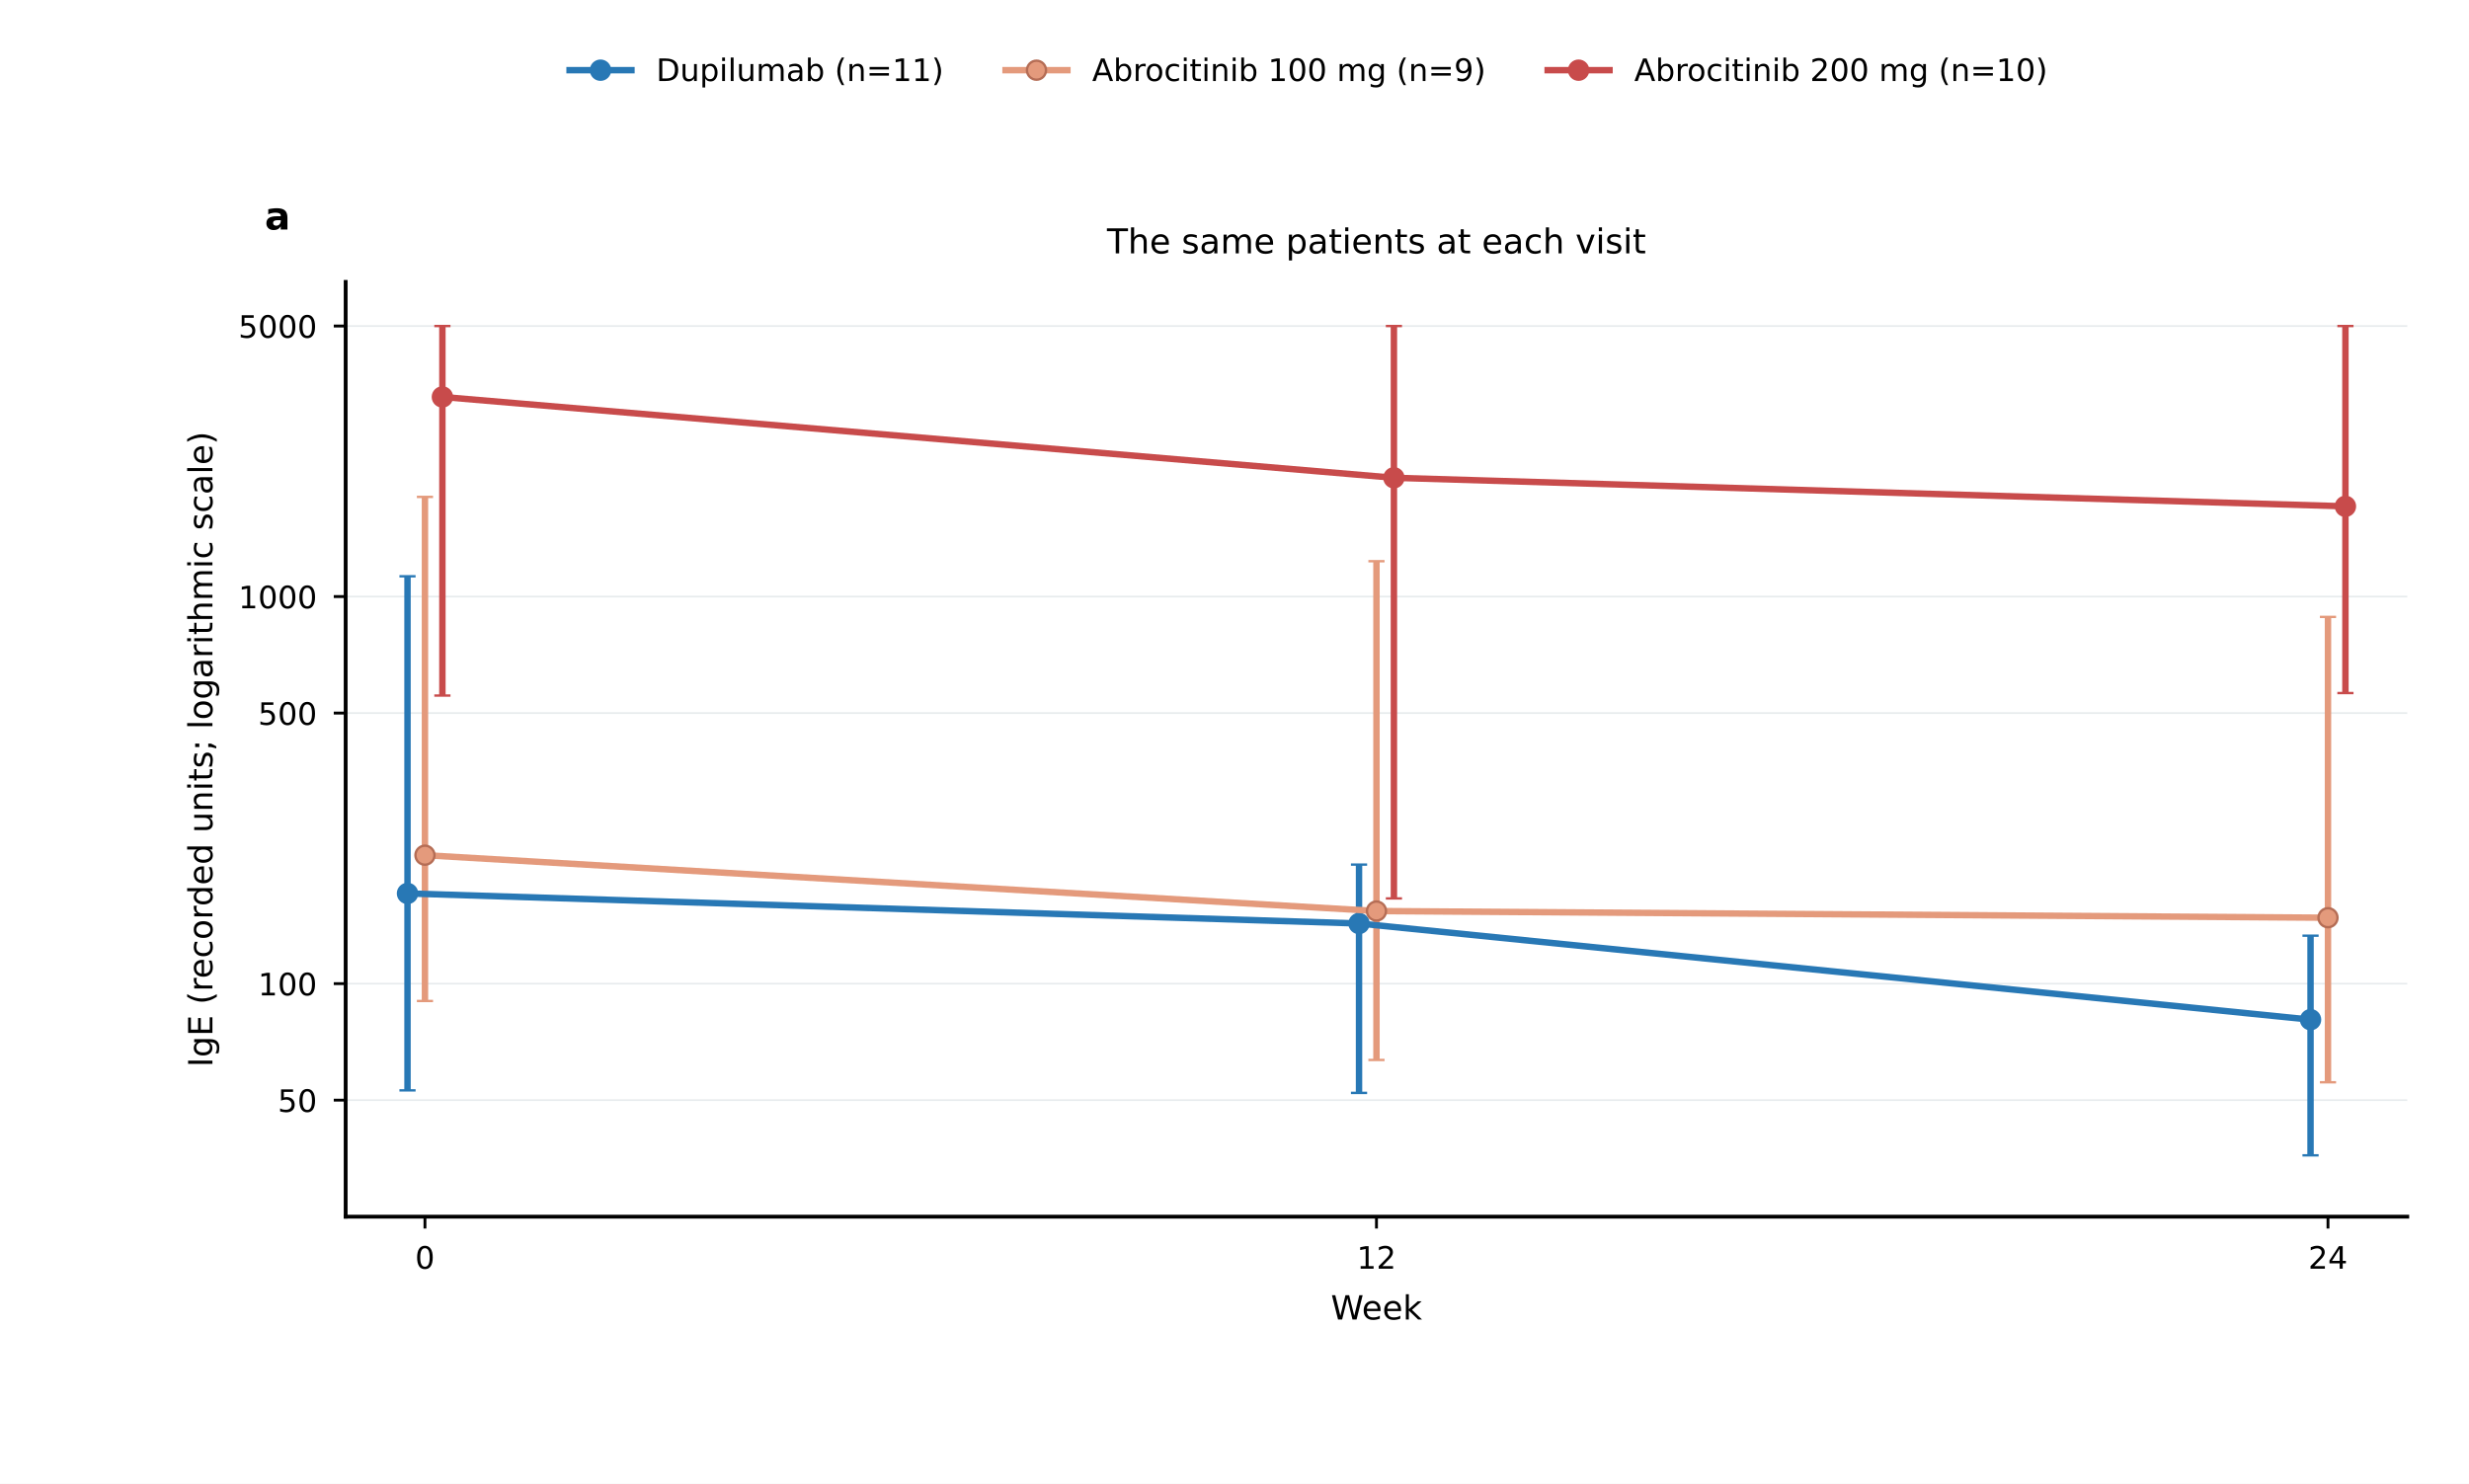
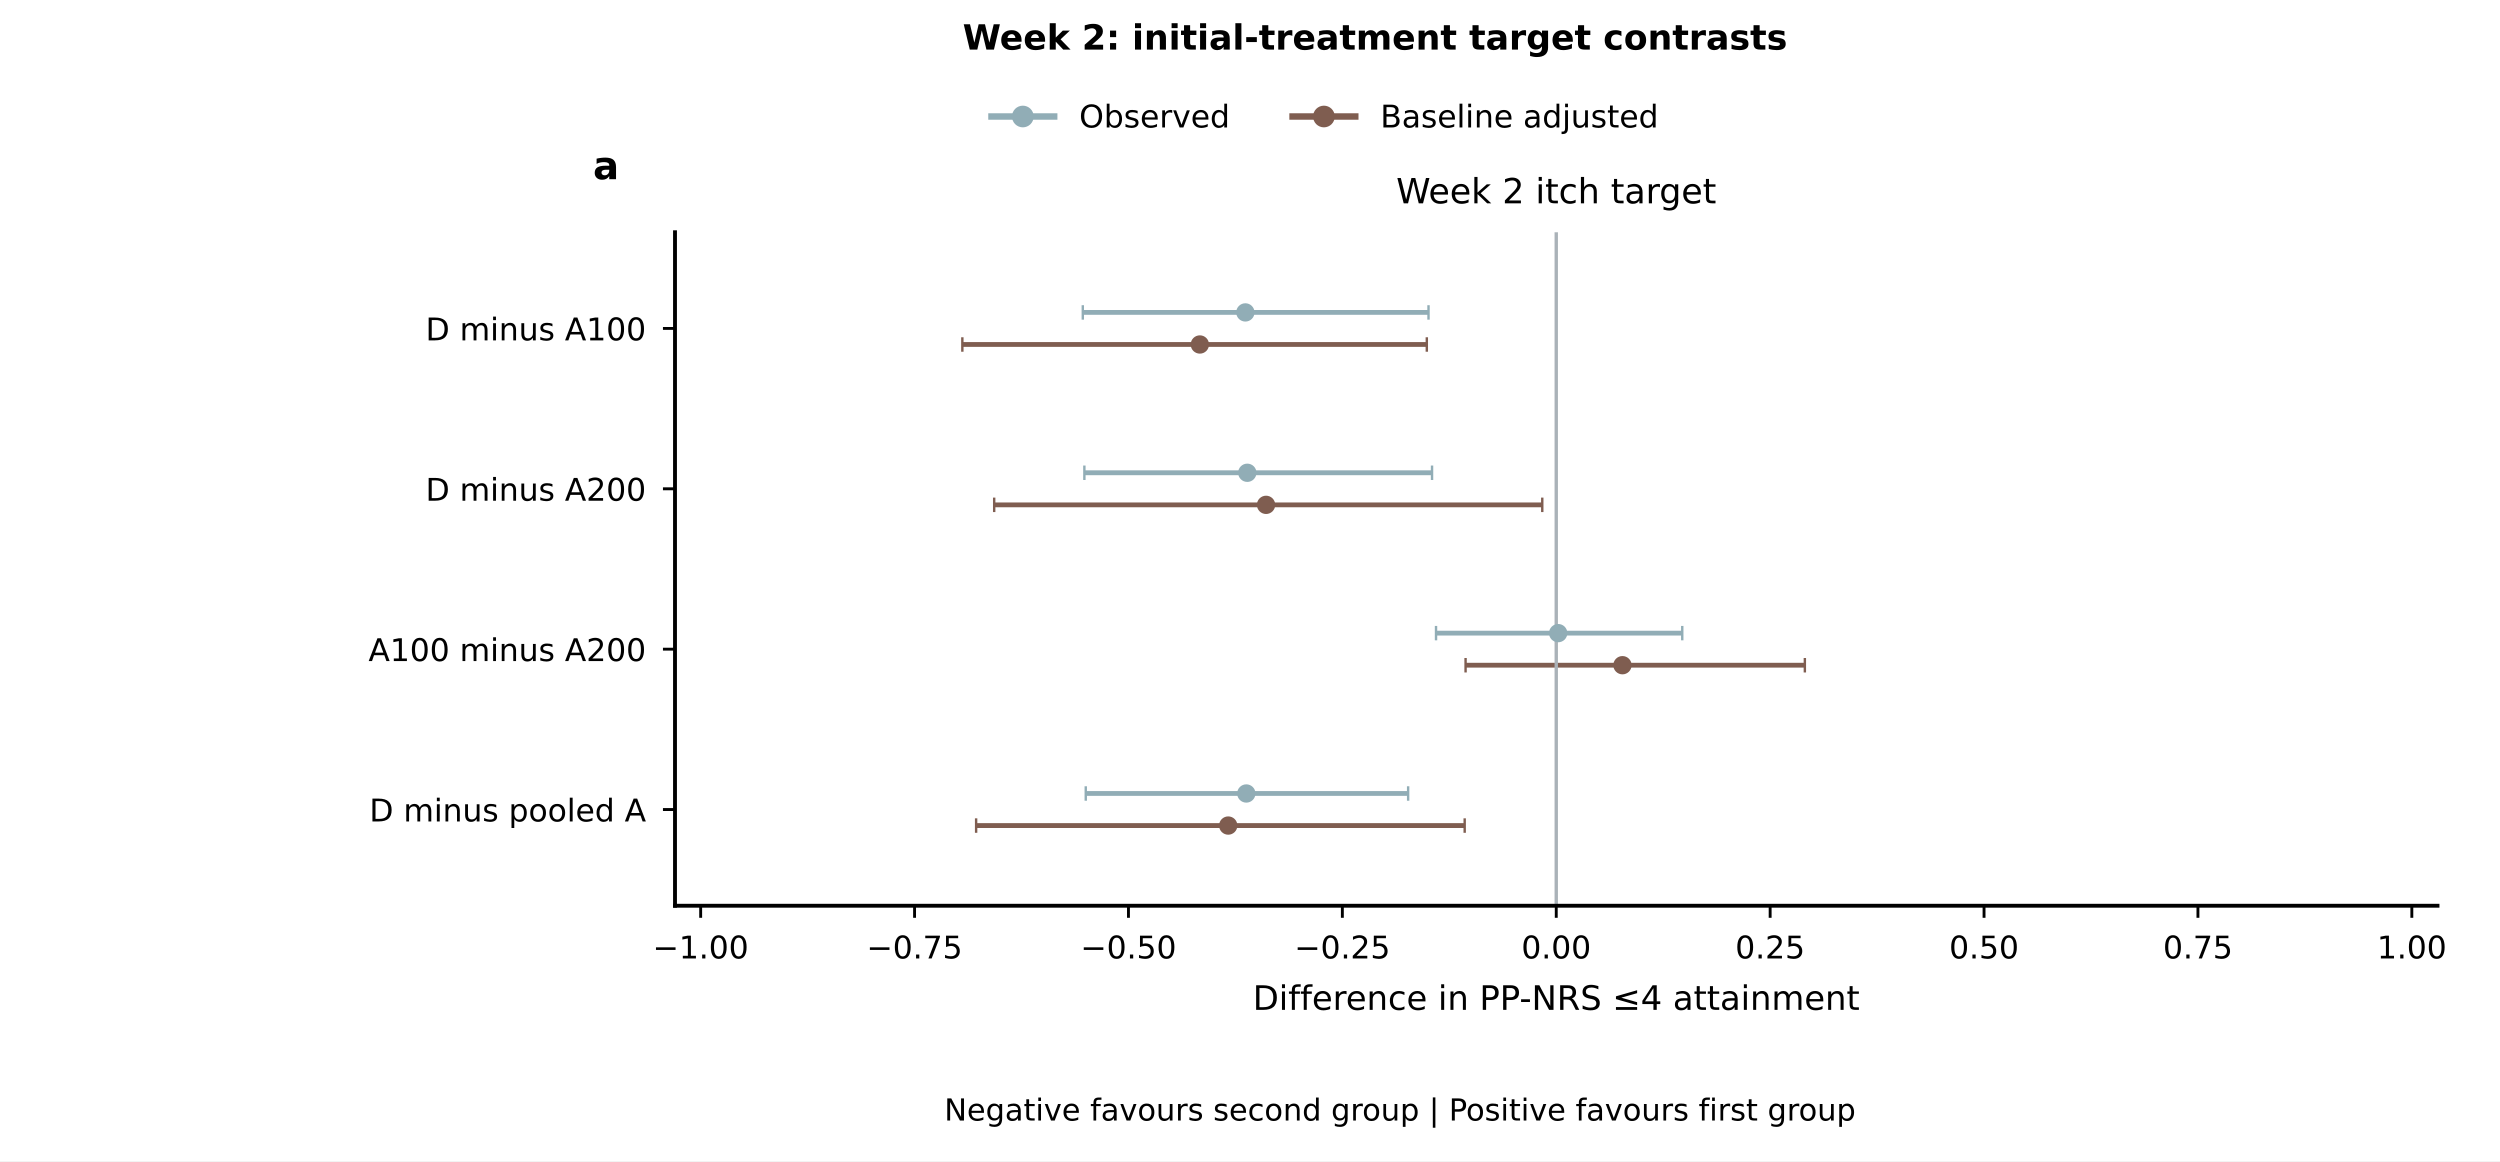
- <svg xmlns="http://www.w3.org/2000/svg" xmlns:xlink="http://www.w3.org/1999/xlink" width="518.74pt" height="311.811pt" viewBox="0 0 518.74 311.811" version="1.1">
+ <svg xmlns="http://www.w3.org/2000/svg" xmlns:xlink="http://www.w3.org/1999/xlink" width="518.74pt" height="240.945pt" viewBox="0 0 518.74 240.945" version="1.1">
  <defs>
    <style type="text/css">*{stroke-linejoin: round; stroke-linecap: butt}</style>
  </defs>
  <g id="figure_1">
    <g id="patch_1">
-       <path d="M 0 311.811  L 518.74 311.811  L 518.74 0  L 0 0  z " style="fill: #ffffff" />
+       <path d="M 0 240.945  L 518.74 240.945  L 518.74 0  L 0 0  z " style="fill: #ffffff" />
    </g>
    <g id="axes_1">
      <g id="patch_2">
-         <path d="M 72.624 255.685  L 505.772 255.685  L 505.772 59.244  L 72.624 59.244  z " style="fill: #ffffff" />
+         <path d="M 140.06 187.937  L 505.772 187.937  L 505.772 48.189  L 140.06 48.189  z " style="fill: #ffffff" />
      </g>
      <g id="matplotlib.axis_1">
        <g id="xtick_1">
          <g id="line2d_1">
            <defs>
              <path id="m03603845e8" d="M 0 0  L 0 2.5  " style="stroke: #000000; stroke-width: 0.6" />
            </defs>
            <g>
-               <use xlink:href="#m03603845e8" x="89.283" y="255.685" style="stroke: #000000; stroke-width: 0.6" />
+               <use xlink:href="#m03603845e8" x="145.386" y="187.937" style="stroke: #000000; stroke-width: 0.6" />
            </g>
          </g>
          <g id="text_1">
-             <text style="font: 6.5px 'DejaVu Sans'; text-anchor: middle" x="89.283" y="266.624" transform="rotate(-0 89.28316 266.624)">0</text>
+             <text style="font: 6.5px 'DejaVu Sans'; text-anchor: middle" x="145.386" y="198.876" transform="rotate(-0 145.3857 198.876)">−1.00</text>
          </g>
        </g>
        <g id="xtick_2">
          <g id="line2d_2">
            <g>
-               <use xlink:href="#m03603845e8" x="289.198" y="255.685" style="stroke: #000000; stroke-width: 0.6" />
+               <use xlink:href="#m03603845e8" x="189.768" y="187.937" style="stroke: #000000; stroke-width: 0.6" />
            </g>
          </g>
          <g id="text_2">
-             <text style="font: 6.5px 'DejaVu Sans'; text-anchor: middle" x="289.198" y="266.624" transform="rotate(-0 289.1976 266.624)">12</text>
+             <text style="font: 6.5px 'DejaVu Sans'; text-anchor: middle" x="189.768" y="198.876" transform="rotate(-0 189.7682 198.876)">−0.75</text>
          </g>
        </g>
        <g id="xtick_3">
          <g id="line2d_3">
            <g>
-               <use xlink:href="#m03603845e8" x="489.112" y="255.685" style="stroke: #000000; stroke-width: 0.6" />
+               <use xlink:href="#m03603845e8" x="234.151" y="187.937" style="stroke: #000000; stroke-width: 0.6" />
            </g>
          </g>
          <g id="text_3">
-             <text style="font: 6.5px 'DejaVu Sans'; text-anchor: middle" x="489.112" y="266.624" transform="rotate(-0 489.1121 266.624)">24</text>
-           </g>
-         </g>
-         <g id="text_4">
-           <text style="font: 7px 'DejaVu Sans'; text-anchor: middle" x="289.198" y="277.295" transform="rotate(-0 289.1976 277.2947)">Week</text>
+             <text style="font: 6.5px 'DejaVu Sans'; text-anchor: middle" x="234.151" y="198.876" transform="rotate(-0 234.1507 198.876)">−0.50</text>
+           </g>
+         </g>
+         <g id="xtick_4">
+           <g id="line2d_4">
+             <g>
+               <use xlink:href="#m03603845e8" x="278.533" y="187.937" style="stroke: #000000; stroke-width: 0.6" />
+             </g>
+           </g>
+           <g id="text_4">
+             <text style="font: 6.5px 'DejaVu Sans'; text-anchor: middle" x="278.533" y="198.876" transform="rotate(-0 278.5332 198.876)">−0.25</text>
+           </g>
+         </g>
+         <g id="xtick_5">
+           <g id="line2d_5">
+             <g>
+               <use xlink:href="#m03603845e8" x="322.916" y="187.937" style="stroke: #000000; stroke-width: 0.6" />
+             </g>
+           </g>
+           <g id="text_5">
+             <text style="font: 6.5px 'DejaVu Sans'; text-anchor: middle" x="322.916" y="198.876" transform="rotate(-0 322.9157 198.876)">0.00</text>
+           </g>
+         </g>
+         <g id="xtick_6">
+           <g id="line2d_6">
+             <g>
+               <use xlink:href="#m03603845e8" x="367.298" y="187.937" style="stroke: #000000; stroke-width: 0.6" />
+             </g>
+           </g>
+           <g id="text_6">
+             <text style="font: 6.5px 'DejaVu Sans'; text-anchor: middle" x="367.298" y="198.876" transform="rotate(-0 367.2982 198.876)">0.25</text>
+           </g>
+         </g>
+         <g id="xtick_7">
+           <g id="line2d_7">
+             <g>
+               <use xlink:href="#m03603845e8" x="411.681" y="187.937" style="stroke: #000000; stroke-width: 0.6" />
+             </g>
+           </g>
+           <g id="text_7">
+             <text style="font: 6.5px 'DejaVu Sans'; text-anchor: middle" x="411.681" y="198.876" transform="rotate(-0 411.6808 198.876)">0.50</text>
+           </g>
+         </g>
+         <g id="xtick_8">
+           <g id="line2d_8">
+             <g>
+               <use xlink:href="#m03603845e8" x="456.063" y="187.937" style="stroke: #000000; stroke-width: 0.6" />
+             </g>
+           </g>
+           <g id="text_8">
+             <text style="font: 6.5px 'DejaVu Sans'; text-anchor: middle" x="456.063" y="198.876" transform="rotate(-0 456.0633 198.876)">0.75</text>
+           </g>
+         </g>
+         <g id="xtick_9">
+           <g id="line2d_9">
+             <g>
+               <use xlink:href="#m03603845e8" x="500.446" y="187.937" style="stroke: #000000; stroke-width: 0.6" />
+             </g>
+           </g>
+           <g id="text_9">
+             <text style="font: 6.5px 'DejaVu Sans'; text-anchor: middle" x="500.446" y="198.876" transform="rotate(-0 500.4458 198.876)">1.00</text>
+           </g>
+         </g>
+         <g id="text_10">
+           <text style="font: 7px 'DejaVu Sans'; text-anchor: middle" x="322.916" y="209.547" transform="rotate(-0 322.9157 209.5467)">Difference in PP-NRS ≤4 attainment</text>
        </g>
      </g>
      <g id="matplotlib.axis_2">
        <g id="ytick_1">
-           <g id="line2d_4">
-             <path d="M 72.624 231.198  L 505.772 231.198  " clip-path="url(#p420e990ee0)" style="fill: none; stroke: #e7ebed; stroke-width: 0.35; stroke-linecap: square" />
-           </g>
-           <g id="line2d_5">
+           <g id="line2d_10">
            <defs>
              <path id="m596a299bee" d="M 0 0  L -2.5 0  " style="stroke: #000000; stroke-width: 0.6" />
            </defs>
            <g>
-               <use xlink:href="#m596a299bee" x="72.624" y="231.198" style="stroke: #000000; stroke-width: 0.6" />
-             </g>
-           </g>
-           <g id="text_5">
-             <text style="font: 6.5px 'DejaVu Sans'; text-anchor: end" x="66.624" y="233.668" transform="rotate(-0 66.62362 233.6679)">50</text>
+               <use xlink:href="#m596a299bee" x="140.06" y="68.153" style="stroke: #000000; stroke-width: 0.6" />
+             </g>
+           </g>
+           <g id="text_11">
+             <text style="font: 6.5px 'DejaVu Sans'; text-anchor: end" x="134.06" y="70.622" transform="rotate(-0 134.0598 70.62247)">D minus A100</text>
          </g>
        </g>
        <g id="ytick_2">
-           <g id="line2d_6">
-             <path d="M 72.624 206.712  L 505.772 206.712  " clip-path="url(#p420e990ee0)" style="fill: none; stroke: #e7ebed; stroke-width: 0.35; stroke-linecap: square" />
-           </g>
-           <g id="line2d_7">
-             <g>
-               <use xlink:href="#m596a299bee" x="72.624" y="206.712" style="stroke: #000000; stroke-width: 0.6" />
-             </g>
-           </g>
-           <g id="text_6">
-             <text style="font: 6.5px 'DejaVu Sans'; text-anchor: end" x="66.624" y="209.181" transform="rotate(-0 66.62362 209.1812)">100</text>
+           <g id="line2d_11">
+             <g>
+               <use xlink:href="#m596a299bee" x="140.06" y="101.426" style="stroke: #000000; stroke-width: 0.6" />
+             </g>
+           </g>
+           <g id="text_12">
+             <text style="font: 6.5px 'DejaVu Sans'; text-anchor: end" x="134.06" y="103.896" transform="rotate(-0 134.0598 103.8958)">D minus A200</text>
          </g>
        </g>
        <g id="ytick_3">
-           <g id="line2d_8">
-             <path d="M 72.624 149.855  L 505.772 149.855  " clip-path="url(#p420e990ee0)" style="fill: none; stroke: #e7ebed; stroke-width: 0.35; stroke-linecap: square" />
-           </g>
-           <g id="line2d_9">
-             <g>
-               <use xlink:href="#m596a299bee" x="72.624" y="149.855" style="stroke: #000000; stroke-width: 0.6" />
-             </g>
-           </g>
-           <g id="text_7">
-             <text style="font: 6.5px 'DejaVu Sans'; text-anchor: end" x="66.624" y="152.325" transform="rotate(-0 66.62362 152.325)">500</text>
+           <g id="line2d_12">
+             <g>
+               <use xlink:href="#m596a299bee" x="140.06" y="134.7" style="stroke: #000000; stroke-width: 0.6" />
+             </g>
+           </g>
+           <g id="text_13">
+             <text style="font: 6.5px 'DejaVu Sans'; text-anchor: end" x="134.06" y="137.169" transform="rotate(-0 134.0598 137.1692)">A100 minus A200</text>
          </g>
        </g>
        <g id="ytick_4">
-           <g id="line2d_10">
-             <path d="M 72.624 125.369  L 505.772 125.369  " clip-path="url(#p420e990ee0)" style="fill: none; stroke: #e7ebed; stroke-width: 0.35; stroke-linecap: square" />
-           </g>
-           <g id="line2d_11">
-             <g>
-               <use xlink:href="#m596a299bee" x="72.624" y="125.369" style="stroke: #000000; stroke-width: 0.6" />
-             </g>
-           </g>
-           <g id="text_8">
-             <text style="font: 6.5px 'DejaVu Sans'; text-anchor: end" x="66.624" y="127.838" transform="rotate(-0 66.62362 127.8383)">1000</text>
-           </g>
-         </g>
-         <g id="ytick_5">
-           <g id="line2d_12">
-             <path d="M 72.624 68.513  L 505.772 68.513  " clip-path="url(#p420e990ee0)" style="fill: none; stroke: #e7ebed; stroke-width: 0.35; stroke-linecap: square" />
-           </g>
          <g id="line2d_13">
            <g>
-               <use xlink:href="#m596a299bee" x="72.624" y="68.513" style="stroke: #000000; stroke-width: 0.6" />
-             </g>
-           </g>
-           <g id="text_9">
-             <text style="font: 6.5px 'DejaVu Sans'; text-anchor: end" x="66.624" y="70.982" transform="rotate(-0 66.62362 70.98207)">5000</text>
-           </g>
-         </g>
-         <g id="text_10">
-           <text style="font: 7px 'DejaVu Sans'; text-anchor: middle" x="44.625" y="157.465" transform="rotate(-90 44.62534 157.4646)">IgE (recorded units; logarithmic scale)</text>
+               <use xlink:href="#m596a299bee" x="140.06" y="167.973" style="stroke: #000000; stroke-width: 0.6" />
+             </g>
+           </g>
+           <g id="text_14">
+             <text style="font: 6.5px 'DejaVu Sans'; text-anchor: end" x="134.06" y="170.442" transform="rotate(-0 134.0598 170.4425)">D minus pooled A</text>
+           </g>
        </g>
      </g>
      <g id="LineCollection_1">
-         <path d="M 85.618 229.14  L 85.618 121.114  " clip-path="url(#p420e990ee0)" style="fill: none; stroke: #2878b5; stroke-width: 1.35" />
-         <path d="M 285.533 229.677  L 285.533 181.699  " clip-path="url(#p420e990ee0)" style="fill: none; stroke: #2878b5; stroke-width: 1.35" />
-         <path d="M 485.447 242.803  L 485.447 196.637  " clip-path="url(#p420e990ee0)" style="fill: none; stroke: #2878b5; stroke-width: 1.35" />
+         <path d="M 224.677 64.826  L 296.412 64.826  " clip-path="url(#pd90a812d40)" style="fill: none; stroke: #91adb6" />
+         <path d="M 225.003 98.099  L 297.143 98.099  " clip-path="url(#pd90a812d40)" style="fill: none; stroke: #91adb6" />
+         <path d="M 297.969 131.372  L 349.06 131.372  " clip-path="url(#pd90a812d40)" style="fill: none; stroke: #91adb6" />
+         <path d="M 225.291 164.646  L 292.183 164.646  " clip-path="url(#pd90a812d40)" style="fill: none; stroke: #91adb6" />
      </g>
      <g id="line2d_14">
        <defs>
-           <path id="m4b590bf9fd" d="M 1.7 0  L -1.7 -0  " style="stroke: #2878b5; stroke-width: 0.5" />
-         </defs>
-         <g clip-path="url(#p420e990ee0)">
-           <use xlink:href="#m4b590bf9fd" x="85.618" y="229.14" style="fill: #2878b5; stroke: #2878b5; stroke-width: 0.5" />
-           <use xlink:href="#m4b590bf9fd" x="285.533" y="229.677" style="fill: #2878b5; stroke: #2878b5; stroke-width: 0.5" />
-           <use xlink:href="#m4b590bf9fd" x="485.447" y="242.803" style="fill: #2878b5; stroke: #2878b5; stroke-width: 0.5" />
+           <path id="me60e725aa7" d="M 0 1.5  L 0 -1.5  " style="stroke: #91adb6; stroke-width: 0.5" />
+         </defs>
+         <g clip-path="url(#pd90a812d40)">
+           <use xlink:href="#me60e725aa7" x="224.677" y="64.826" style="fill: #91adb6; stroke: #91adb6; stroke-width: 0.5" />
+           <use xlink:href="#me60e725aa7" x="225.003" y="98.099" style="fill: #91adb6; stroke: #91adb6; stroke-width: 0.5" />
+           <use xlink:href="#me60e725aa7" x="297.969" y="131.372" style="fill: #91adb6; stroke: #91adb6; stroke-width: 0.5" />
+           <use xlink:href="#me60e725aa7" x="225.291" y="164.646" style="fill: #91adb6; stroke: #91adb6; stroke-width: 0.5" />
        </g>
      </g>
      <g id="line2d_15">
-         <g clip-path="url(#p420e990ee0)">
-           <use xlink:href="#m4b590bf9fd" x="85.618" y="121.114" style="fill: #2878b5; stroke: #2878b5; stroke-width: 0.5" />
-           <use xlink:href="#m4b590bf9fd" x="285.533" y="181.699" style="fill: #2878b5; stroke: #2878b5; stroke-width: 0.5" />
-           <use xlink:href="#m4b590bf9fd" x="485.447" y="196.637" style="fill: #2878b5; stroke: #2878b5; stroke-width: 0.5" />
+         <g clip-path="url(#pd90a812d40)">
+           <use xlink:href="#me60e725aa7" x="296.412" y="64.826" style="fill: #91adb6; stroke: #91adb6; stroke-width: 0.5" />
+           <use xlink:href="#me60e725aa7" x="297.143" y="98.099" style="fill: #91adb6; stroke: #91adb6; stroke-width: 0.5" />
+           <use xlink:href="#me60e725aa7" x="349.06" y="131.372" style="fill: #91adb6; stroke: #91adb6; stroke-width: 0.5" />
+           <use xlink:href="#me60e725aa7" x="292.183" y="164.646" style="fill: #91adb6; stroke: #91adb6; stroke-width: 0.5" />
        </g>
      </g>
      <g id="LineCollection_2">
-         <path d="M 89.283 210.355  L 89.283 104.428  " clip-path="url(#p420e990ee0)" style="fill: none; stroke: #e49a7c; stroke-width: 1.35" />
-         <path d="M 289.198 222.755  L 289.198 117.941  " clip-path="url(#p420e990ee0)" style="fill: none; stroke: #e49a7c; stroke-width: 1.35" />
-         <path d="M 489.112 227.448  L 489.112 129.645  " clip-path="url(#p420e990ee0)" style="fill: none; stroke: #e49a7c; stroke-width: 1.35" />
+         <path d="M 199.683 71.48  L 296.059 71.48  " clip-path="url(#pd90a812d40)" style="fill: none; stroke: #7f5d50" />
+         <path d="M 206.29 104.754  L 320.014 104.754  " clip-path="url(#pd90a812d40)" style="fill: none; stroke: #7f5d50" />
+         <path d="M 304.102 138.027  L 374.5 138.027  " clip-path="url(#pd90a812d40)" style="fill: none; stroke: #7f5d50" />
+         <path d="M 202.542 171.3  L 303.917 171.3  " clip-path="url(#pd90a812d40)" style="fill: none; stroke: #7f5d50" />
      </g>
      <g id="line2d_16">
        <defs>
-           <path id="m3284f5ea39" d="M 1.7 0  L -1.7 -0  " style="stroke: #e49a7c; stroke-width: 0.5" />
-         </defs>
-         <g clip-path="url(#p420e990ee0)">
-           <use xlink:href="#m3284f5ea39" x="89.283" y="210.355" style="fill: #e49a7c; stroke: #e49a7c; stroke-width: 0.5" />
-           <use xlink:href="#m3284f5ea39" x="289.198" y="222.755" style="fill: #e49a7c; stroke: #e49a7c; stroke-width: 0.5" />
-           <use xlink:href="#m3284f5ea39" x="489.112" y="227.448" style="fill: #e49a7c; stroke: #e49a7c; stroke-width: 0.5" />
+           <path id="mb869e8af3e" d="M 0 1.5  L 0 -1.5  " style="stroke: #7f5d50; stroke-width: 0.5" />
+         </defs>
+         <g clip-path="url(#pd90a812d40)">
+           <use xlink:href="#mb869e8af3e" x="199.683" y="71.48" style="fill: #7f5d50; stroke: #7f5d50; stroke-width: 0.5" />
+           <use xlink:href="#mb869e8af3e" x="206.29" y="104.754" style="fill: #7f5d50; stroke: #7f5d50; stroke-width: 0.5" />
+           <use xlink:href="#mb869e8af3e" x="304.102" y="138.027" style="fill: #7f5d50; stroke: #7f5d50; stroke-width: 0.5" />
+           <use xlink:href="#mb869e8af3e" x="202.542" y="171.3" style="fill: #7f5d50; stroke: #7f5d50; stroke-width: 0.5" />
        </g>
      </g>
      <g id="line2d_17">
-         <g clip-path="url(#p420e990ee0)">
-           <use xlink:href="#m3284f5ea39" x="89.283" y="104.428" style="fill: #e49a7c; stroke: #e49a7c; stroke-width: 0.5" />
-           <use xlink:href="#m3284f5ea39" x="289.198" y="117.941" style="fill: #e49a7c; stroke: #e49a7c; stroke-width: 0.5" />
-           <use xlink:href="#m3284f5ea39" x="489.112" y="129.645" style="fill: #e49a7c; stroke: #e49a7c; stroke-width: 0.5" />
-         </g>
-       </g>
-       <g id="LineCollection_3">
-         <path d="M 92.948 146.169  L 92.948 68.513  " clip-path="url(#p420e990ee0)" style="fill: none; stroke: #c84b4b; stroke-width: 1.35" />
-         <path d="M 292.863 188.808  L 292.863 68.513  " clip-path="url(#p420e990ee0)" style="fill: none; stroke: #c84b4b; stroke-width: 1.35" />
-         <path d="M 492.777 145.654  L 492.777 68.513  " clip-path="url(#p420e990ee0)" style="fill: none; stroke: #c84b4b; stroke-width: 1.35" />
+         <g clip-path="url(#pd90a812d40)">
+           <use xlink:href="#mb869e8af3e" x="296.059" y="71.48" style="fill: #7f5d50; stroke: #7f5d50; stroke-width: 0.5" />
+           <use xlink:href="#mb869e8af3e" x="320.014" y="104.754" style="fill: #7f5d50; stroke: #7f5d50; stroke-width: 0.5" />
+           <use xlink:href="#mb869e8af3e" x="374.5" y="138.027" style="fill: #7f5d50; stroke: #7f5d50; stroke-width: 0.5" />
+           <use xlink:href="#mb869e8af3e" x="303.917" y="171.3" style="fill: #7f5d50; stroke: #7f5d50; stroke-width: 0.5" />
+         </g>
      </g>
      <g id="line2d_18">
-         <defs>
-           <path id="m96cfd0d6cc" d="M 1.7 0  L -1.7 -0  " style="stroke: #c84b4b; stroke-width: 0.5" />
-         </defs>
-         <g clip-path="url(#p420e990ee0)">
-           <use xlink:href="#m96cfd0d6cc" x="92.948" y="146.169" style="fill: #c84b4b; stroke: #c84b4b; stroke-width: 0.5" />
-           <use xlink:href="#m96cfd0d6cc" x="292.863" y="188.808" style="fill: #c84b4b; stroke: #c84b4b; stroke-width: 0.5" />
-           <use xlink:href="#m96cfd0d6cc" x="492.777" y="145.654" style="fill: #c84b4b; stroke: #c84b4b; stroke-width: 0.5" />
-         </g>
+         <path d="M 322.916 187.937  L 322.916 48.189  " clip-path="url(#pd90a812d40)" style="fill: none; stroke: #aab2b8; stroke-width: 0.7; stroke-linecap: square" />
      </g>
      <g id="line2d_19">
-         <g clip-path="url(#p420e990ee0)">
-           <use xlink:href="#m96cfd0d6cc" x="92.948" y="68.513" style="fill: #c84b4b; stroke: #c84b4b; stroke-width: 0.5" />
-           <use xlink:href="#m96cfd0d6cc" x="292.863" y="68.513" style="fill: #c84b4b; stroke: #c84b4b; stroke-width: 0.5" />
-           <use xlink:href="#m96cfd0d6cc" x="492.777" y="68.513" style="fill: #c84b4b; stroke: #c84b4b; stroke-width: 0.5" />
+         <defs>
+           <path id="m3d66899988" d="M 0 1.65  C 0.438 1.65 0.857 1.476 1.167 1.167  C 1.476 0.857 1.65 0.438 1.65 0  C 1.65 -0.438 1.476 -0.857 1.167 -1.167  C 0.857 -1.476 0.438 -1.65 0 -1.65  C -0.438 -1.65 -0.857 -1.476 -1.167 -1.167  C -1.476 -0.857 -1.65 -0.438 -1.65 0  C -1.65 0.438 -1.476 0.857 -1.167 1.167  C -0.857 1.476 -0.438 1.65 0 1.65  z " style="stroke: #91adb6; stroke-width: 0.5" />
+         </defs>
+         <g clip-path="url(#pd90a812d40)">
+           <use xlink:href="#m3d66899988" x="258.408" y="64.826" style="fill: #91adb6; stroke: #91adb6; stroke-width: 0.5" />
+           <use xlink:href="#m3d66899988" x="258.808" y="98.099" style="fill: #91adb6; stroke: #91adb6; stroke-width: 0.5" />
+           <use xlink:href="#m3d66899988" x="323.316" y="131.372" style="fill: #91adb6; stroke: #91adb6; stroke-width: 0.5" />
+           <use xlink:href="#m3d66899988" x="258.605" y="164.646" style="fill: #91adb6; stroke: #91adb6; stroke-width: 0.5" />
        </g>
      </g>
      <g id="line2d_20">
-         <path d="M 85.618 187.759  L 285.533 194.076  L 485.447 214.287  " clip-path="url(#p420e990ee0)" style="fill: none; stroke: #2878b5; stroke-width: 1.35; stroke-linecap: square" />
-         <defs>
-           <path id="m50e56f09f3" d="M 0 2  C 0.53 2 1.039 1.789 1.414 1.414  C 1.789 1.039 2 0.53 2 0  C 2 -0.53 1.789 -1.039 1.414 -1.414  C 1.039 -1.789 0.53 -2 0 -2  C -0.53 -2 -1.039 -1.789 -1.414 -1.414  C -1.789 -1.039 -2 -0.53 -2 0  C -2 0.53 -1.789 1.039 -1.414 1.414  C -1.039 1.789 -0.53 2 0 2  z " style="stroke: #2878b5; stroke-width: 0.5" />
-         </defs>
-         <g clip-path="url(#p420e990ee0)">
-           <use xlink:href="#m50e56f09f3" x="85.618" y="187.759" style="fill: #2878b5; stroke: #2878b5; stroke-width: 0.5" />
-           <use xlink:href="#m50e56f09f3" x="285.533" y="194.076" style="fill: #2878b5; stroke: #2878b5; stroke-width: 0.5" />
-           <use xlink:href="#m50e56f09f3" x="485.447" y="214.287" style="fill: #2878b5; stroke: #2878b5; stroke-width: 0.5" />
-         </g>
-       </g>
+         <defs>
+           <path id="m8cd222b9f0" d="M 0 1.65  C 0.438 1.65 0.857 1.476 1.167 1.167  C 1.476 0.857 1.65 0.438 1.65 0  C 1.65 -0.438 1.476 -0.857 1.167 -1.167  C 0.857 -1.476 0.438 -1.65 0 -1.65  C -0.438 -1.65 -0.857 -1.476 -1.167 -1.167  C -1.476 -0.857 -1.65 -0.438 -1.65 0  C -1.65 0.438 -1.476 0.857 -1.167 1.167  C -0.857 1.476 -0.438 1.65 0 1.65  z " style="stroke: #7f5d50; stroke-width: 0.5" />
+         </defs>
+         <g clip-path="url(#pd90a812d40)">
+           <use xlink:href="#m8cd222b9f0" x="248.965" y="71.48" style="fill: #7f5d50; stroke: #7f5d50; stroke-width: 0.5" />
+           <use xlink:href="#m8cd222b9f0" x="262.703" y="104.754" style="fill: #7f5d50; stroke: #7f5d50; stroke-width: 0.5" />
+           <use xlink:href="#m8cd222b9f0" x="336.654" y="138.027" style="fill: #7f5d50; stroke: #7f5d50; stroke-width: 0.5" />
+           <use xlink:href="#m8cd222b9f0" x="254.853" y="171.3" style="fill: #7f5d50; stroke: #7f5d50; stroke-width: 0.5" />
+         </g>
+       </g>
+       <g id="patch_3">
+         <path d="M 140.06 187.937  L 140.06 48.189  " style="fill: none; stroke: #000000; stroke-width: 0.8; stroke-linejoin: miter; stroke-linecap: square" />
+       </g>
+       <g id="patch_4">
+         <path d="M 140.06 187.937  L 505.772 187.937  " style="fill: none; stroke: #000000; stroke-width: 0.8; stroke-linejoin: miter; stroke-linecap: square" />
+       </g>
+       <g id="text_15">
+         <text style="font: 700 8px 'DejaVu Sans'; text-anchor: start" x="123.06" y="37.189" transform="rotate(-0 123.0598 37.18898)">a</text>
+       </g>
+       <g id="PathCollection_1" />
+       <g id="PathCollection_2" />
+       <g id="text_16">
+         <text style="font: 7.2px 'DejaVu Sans'; text-anchor: middle" x="322.916" y="42.189" transform="rotate(-0 322.9157 42.18898)">Week 2 itch target</text>
+       </g>
+     </g>
+     <g id="text_17">
+       <text style="font: 700 7.2px 'DejaVu Sans'; text-anchor: middle" x="285.307" y="10.29" transform="rotate(-0 285.3071 10.28977)">Week 2: initial-treatment target contrasts</text>
+     </g>
+     <g id="text_18">
+       <text style="font: 6.3px 'DejaVu Sans'; text-anchor: middle" x="290.494" y="232.512" transform="rotate(-0 290.4945 232.5118)">Negative favours second group     |     Positive favours first group</text>
+     </g>
+     <g id="legend_1">
      <g id="line2d_21">
-         <path d="M 89.283 179.72  L 289.198 191.458  L 489.112 192.862  " clip-path="url(#p420e990ee0)" style="fill: none; stroke: #e49a7c; stroke-width: 1.35; stroke-linecap: square" />
-         <defs>
-           <path id="ma3957dce96" d="M 0 2  C 0.53 2 1.039 1.789 1.414 1.414  C 1.789 1.039 2 0.53 2 0  C 2 -0.53 1.789 -1.039 1.414 -1.414  C 1.039 -1.789 0.53 -2 0 -2  C -0.53 -2 -1.039 -1.789 -1.414 -1.414  C -1.789 -1.039 -2 -0.53 -2 0  C -2 0.53 -1.789 1.039 -1.414 1.414  C -1.039 1.789 -0.53 2 0 2  z " style="stroke: #b56d55; stroke-width: 0.5" />
-         </defs>
-         <g clip-path="url(#p420e990ee0)">
-           <use xlink:href="#ma3957dce96" x="89.283" y="179.72" style="fill: #e49a7c; stroke: #b56d55; stroke-width: 0.5" />
-           <use xlink:href="#ma3957dce96" x="289.198" y="191.458" style="fill: #e49a7c; stroke: #b56d55; stroke-width: 0.5" />
-           <use xlink:href="#ma3957dce96" x="489.112" y="192.862" style="fill: #e49a7c; stroke: #b56d55; stroke-width: 0.5" />
-         </g>
+         <path d="M 205.735 24.175  L 212.235 24.175  L 218.735 24.175  " style="fill: none; stroke: #91adb6; stroke-width: 1.35; stroke-linecap: square" />
+         <defs>
+           <path id="m171c309896" d="M 0 2  C 0.53 2 1.039 1.789 1.414 1.414  C 1.789 1.039 2 0.53 2 0  C 2 -0.53 1.789 -1.039 1.414 -1.414  C 1.039 -1.789 0.53 -2 0 -2  C -0.53 -2 -1.039 -1.789 -1.414 -1.414  C -1.789 -1.039 -2 -0.53 -2 0  C -2 0.53 -1.789 1.039 -1.414 1.414  C -1.039 1.789 -0.53 2 0 2  z " style="stroke: #91adb6; stroke-width: 0.5" />
+         </defs>
+         <g>
+           <use xlink:href="#m171c309896" x="212.235" y="24.175" style="fill: #91adb6; stroke: #91adb6; stroke-width: 0.5" />
+         </g>
+       </g>
+       <g id="text_19">
+         <text style="font: 6.5px 'DejaVu Sans'; text-anchor: start" x="223.935" y="26.45" transform="rotate(-0 223.9352 26.4504)">Observed</text>
      </g>
      <g id="line2d_22">
-         <path d="M 92.948 83.422  L 292.863 100.408  L 492.777 106.406  " clip-path="url(#p420e990ee0)" style="fill: none; stroke: #c84b4b; stroke-width: 1.35; stroke-linecap: square" />
-         <defs>
-           <path id="m894740308e" d="M 0 2  C 0.53 2 1.039 1.789 1.414 1.414  C 1.789 1.039 2 0.53 2 0  C 2 -0.53 1.789 -1.039 1.414 -1.414  C 1.039 -1.789 0.53 -2 0 -2  C -0.53 -2 -1.039 -1.789 -1.414 -1.414  C -1.789 -1.039 -2 -0.53 -2 0  C -2 0.53 -1.789 1.039 -1.414 1.414  C -1.039 1.789 -0.53 2 0 2  z " style="stroke: #c84b4b; stroke-width: 0.5" />
-         </defs>
-         <g clip-path="url(#p420e990ee0)">
-           <use xlink:href="#m894740308e" x="92.948" y="83.422" style="fill: #c84b4b; stroke: #c84b4b; stroke-width: 0.5" />
-           <use xlink:href="#m894740308e" x="292.863" y="100.408" style="fill: #c84b4b; stroke: #c84b4b; stroke-width: 0.5" />
-           <use xlink:href="#m894740308e" x="492.777" y="106.406" style="fill: #c84b4b; stroke: #c84b4b; stroke-width: 0.5" />
-         </g>
-       </g>
-       <g id="patch_3">
-         <path d="M 72.624 255.685  L 72.624 59.244  " style="fill: none; stroke: #000000; stroke-width: 0.8; stroke-linejoin: miter; stroke-linecap: square" />
-       </g>
-       <g id="patch_4">
-         <path d="M 72.624 255.685  L 505.772 255.685  " style="fill: none; stroke: #000000; stroke-width: 0.8; stroke-linejoin: miter; stroke-linecap: square" />
-       </g>
-       <g id="text_11">
-         <text style="font: 700 8px 'DejaVu Sans'; text-anchor: start" x="55.624" y="48.244" transform="rotate(-0 55.62362 48.24409)">a</text>
-       </g>
-       <g id="text_12">
-         <text style="font: 7.2px 'DejaVu Sans'; text-anchor: middle" x="289.198" y="53.244" transform="rotate(-0 289.1976 53.24409)">The same patients at each visit</text>
-       </g>
-     </g>
-     <g id="legend_1">
-       <g id="line2d_23">
-         <path d="M 119.668 14.75  L 126.168 14.75  L 132.668 14.75  " style="fill: none; stroke: #2878b5; stroke-width: 1.35; stroke-linecap: square" />
+         <path d="M 268.209 24.175  L 274.709 24.175  L 281.209 24.175  " style="fill: none; stroke: #7f5d50; stroke-width: 1.35; stroke-linecap: square" />
+         <defs>
+           <path id="mdd3baf38e5" d="M 0 2  C 0.53 2 1.039 1.789 1.414 1.414  C 1.789 1.039 2 0.53 2 0  C 2 -0.53 1.789 -1.039 1.414 -1.414  C 1.039 -1.789 0.53 -2 0 -2  C -0.53 -2 -1.039 -1.789 -1.414 -1.414  C -1.789 -1.039 -2 -0.53 -2 0  C -2 0.53 -1.789 1.039 -1.414 1.414  C -1.039 1.789 -0.53 2 0 2  z " style="stroke: #7f5d50; stroke-width: 0.5" />
+         </defs>
        <g>
-           <use xlink:href="#m50e56f09f3" x="126.168" y="14.75" style="fill: #2878b5; stroke: #2878b5; stroke-width: 0.5" />
-         </g>
-       </g>
-       <g id="text_13">
-         <text style="font: 6.5px 'DejaVu Sans'; text-anchor: start" x="137.868" y="17.025" transform="rotate(-0 137.8681 17.0252)">Dupilumab (n=11)</text>
-       </g>
-       <g id="line2d_24">
-         <path d="M 211.266 14.75  L 217.766 14.75  L 224.266 14.75  " style="fill: none; stroke: #e49a7c; stroke-width: 1.35; stroke-linecap: square" />
-         <g>
-           <use xlink:href="#ma3957dce96" x="217.766" y="14.75" style="fill: #e49a7c; stroke: #b56d55; stroke-width: 0.5" />
-         </g>
-       </g>
-       <g id="text_14">
-         <text style="font: 6.5px 'DejaVu Sans'; text-anchor: start" x="229.466" y="17.025" transform="rotate(-0 229.4663 17.0252)">Abrocitinib 100 mg (n=9)</text>
-       </g>
-       <g id="line2d_25">
-         <path d="M 325.164 14.75  L 331.664 14.75  L 338.164 14.75  " style="fill: none; stroke: #c84b4b; stroke-width: 1.35; stroke-linecap: square" />
-         <g>
-           <use xlink:href="#m894740308e" x="331.664" y="14.75" style="fill: #c84b4b; stroke: #c84b4b; stroke-width: 0.5" />
-         </g>
-       </g>
-       <g id="text_15">
-         <text style="font: 6.5px 'DejaVu Sans'; text-anchor: start" x="343.364" y="17.025" transform="rotate(-0 343.3636 17.0252)">Abrocitinib 200 mg (n=10)</text>
+           <use xlink:href="#mdd3baf38e5" x="274.709" y="24.175" style="fill: #7f5d50; stroke: #7f5d50; stroke-width: 0.5" />
+         </g>
+       </g>
+       <g id="text_20">
+         <text style="font: 6.5px 'DejaVu Sans'; text-anchor: start" x="286.409" y="26.45" transform="rotate(-0 286.4094 26.4504)">Baseline adjusted</text>
      </g>
    </g>
  </g>
  <defs>
-     <clipPath id="p420e990ee0">
-       <rect x="72.624" y="59.244" width="433.148" height="196.441" />
+     <clipPath id="pd90a812d40">
+       <rect x="140.06" y="48.189" width="365.712" height="139.748" />
    </clipPath>
  </defs>
</svg>
